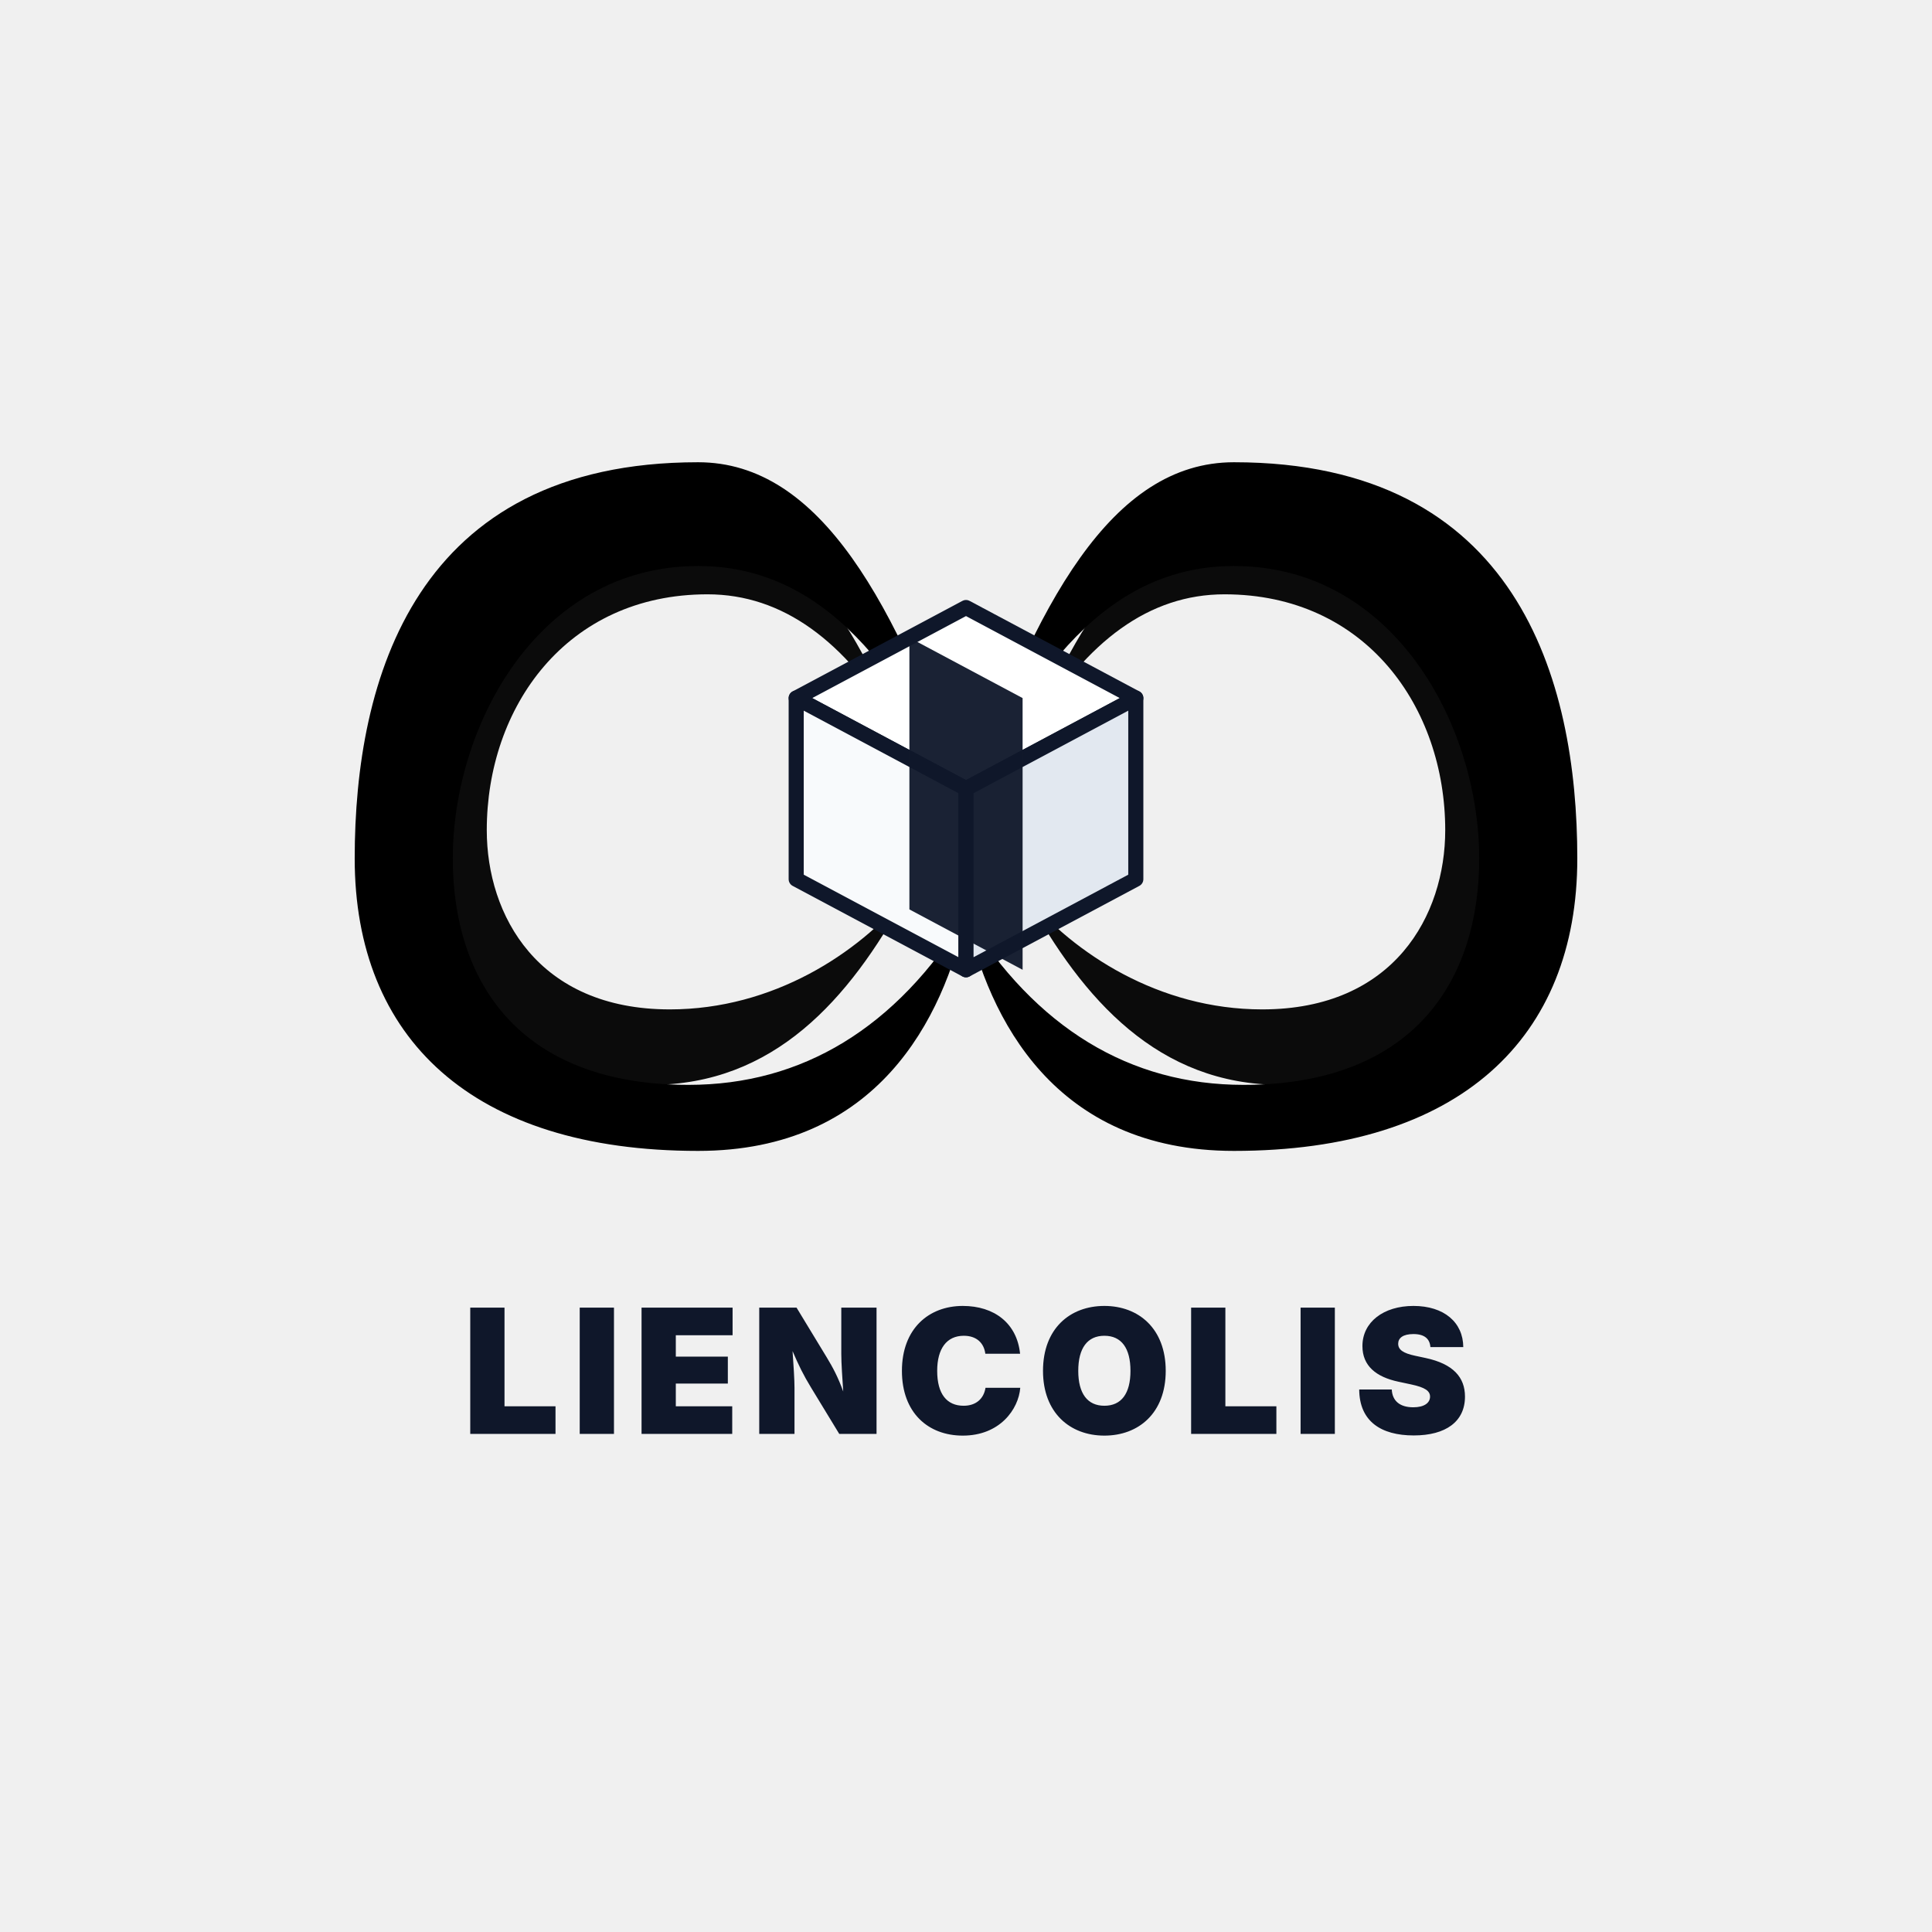
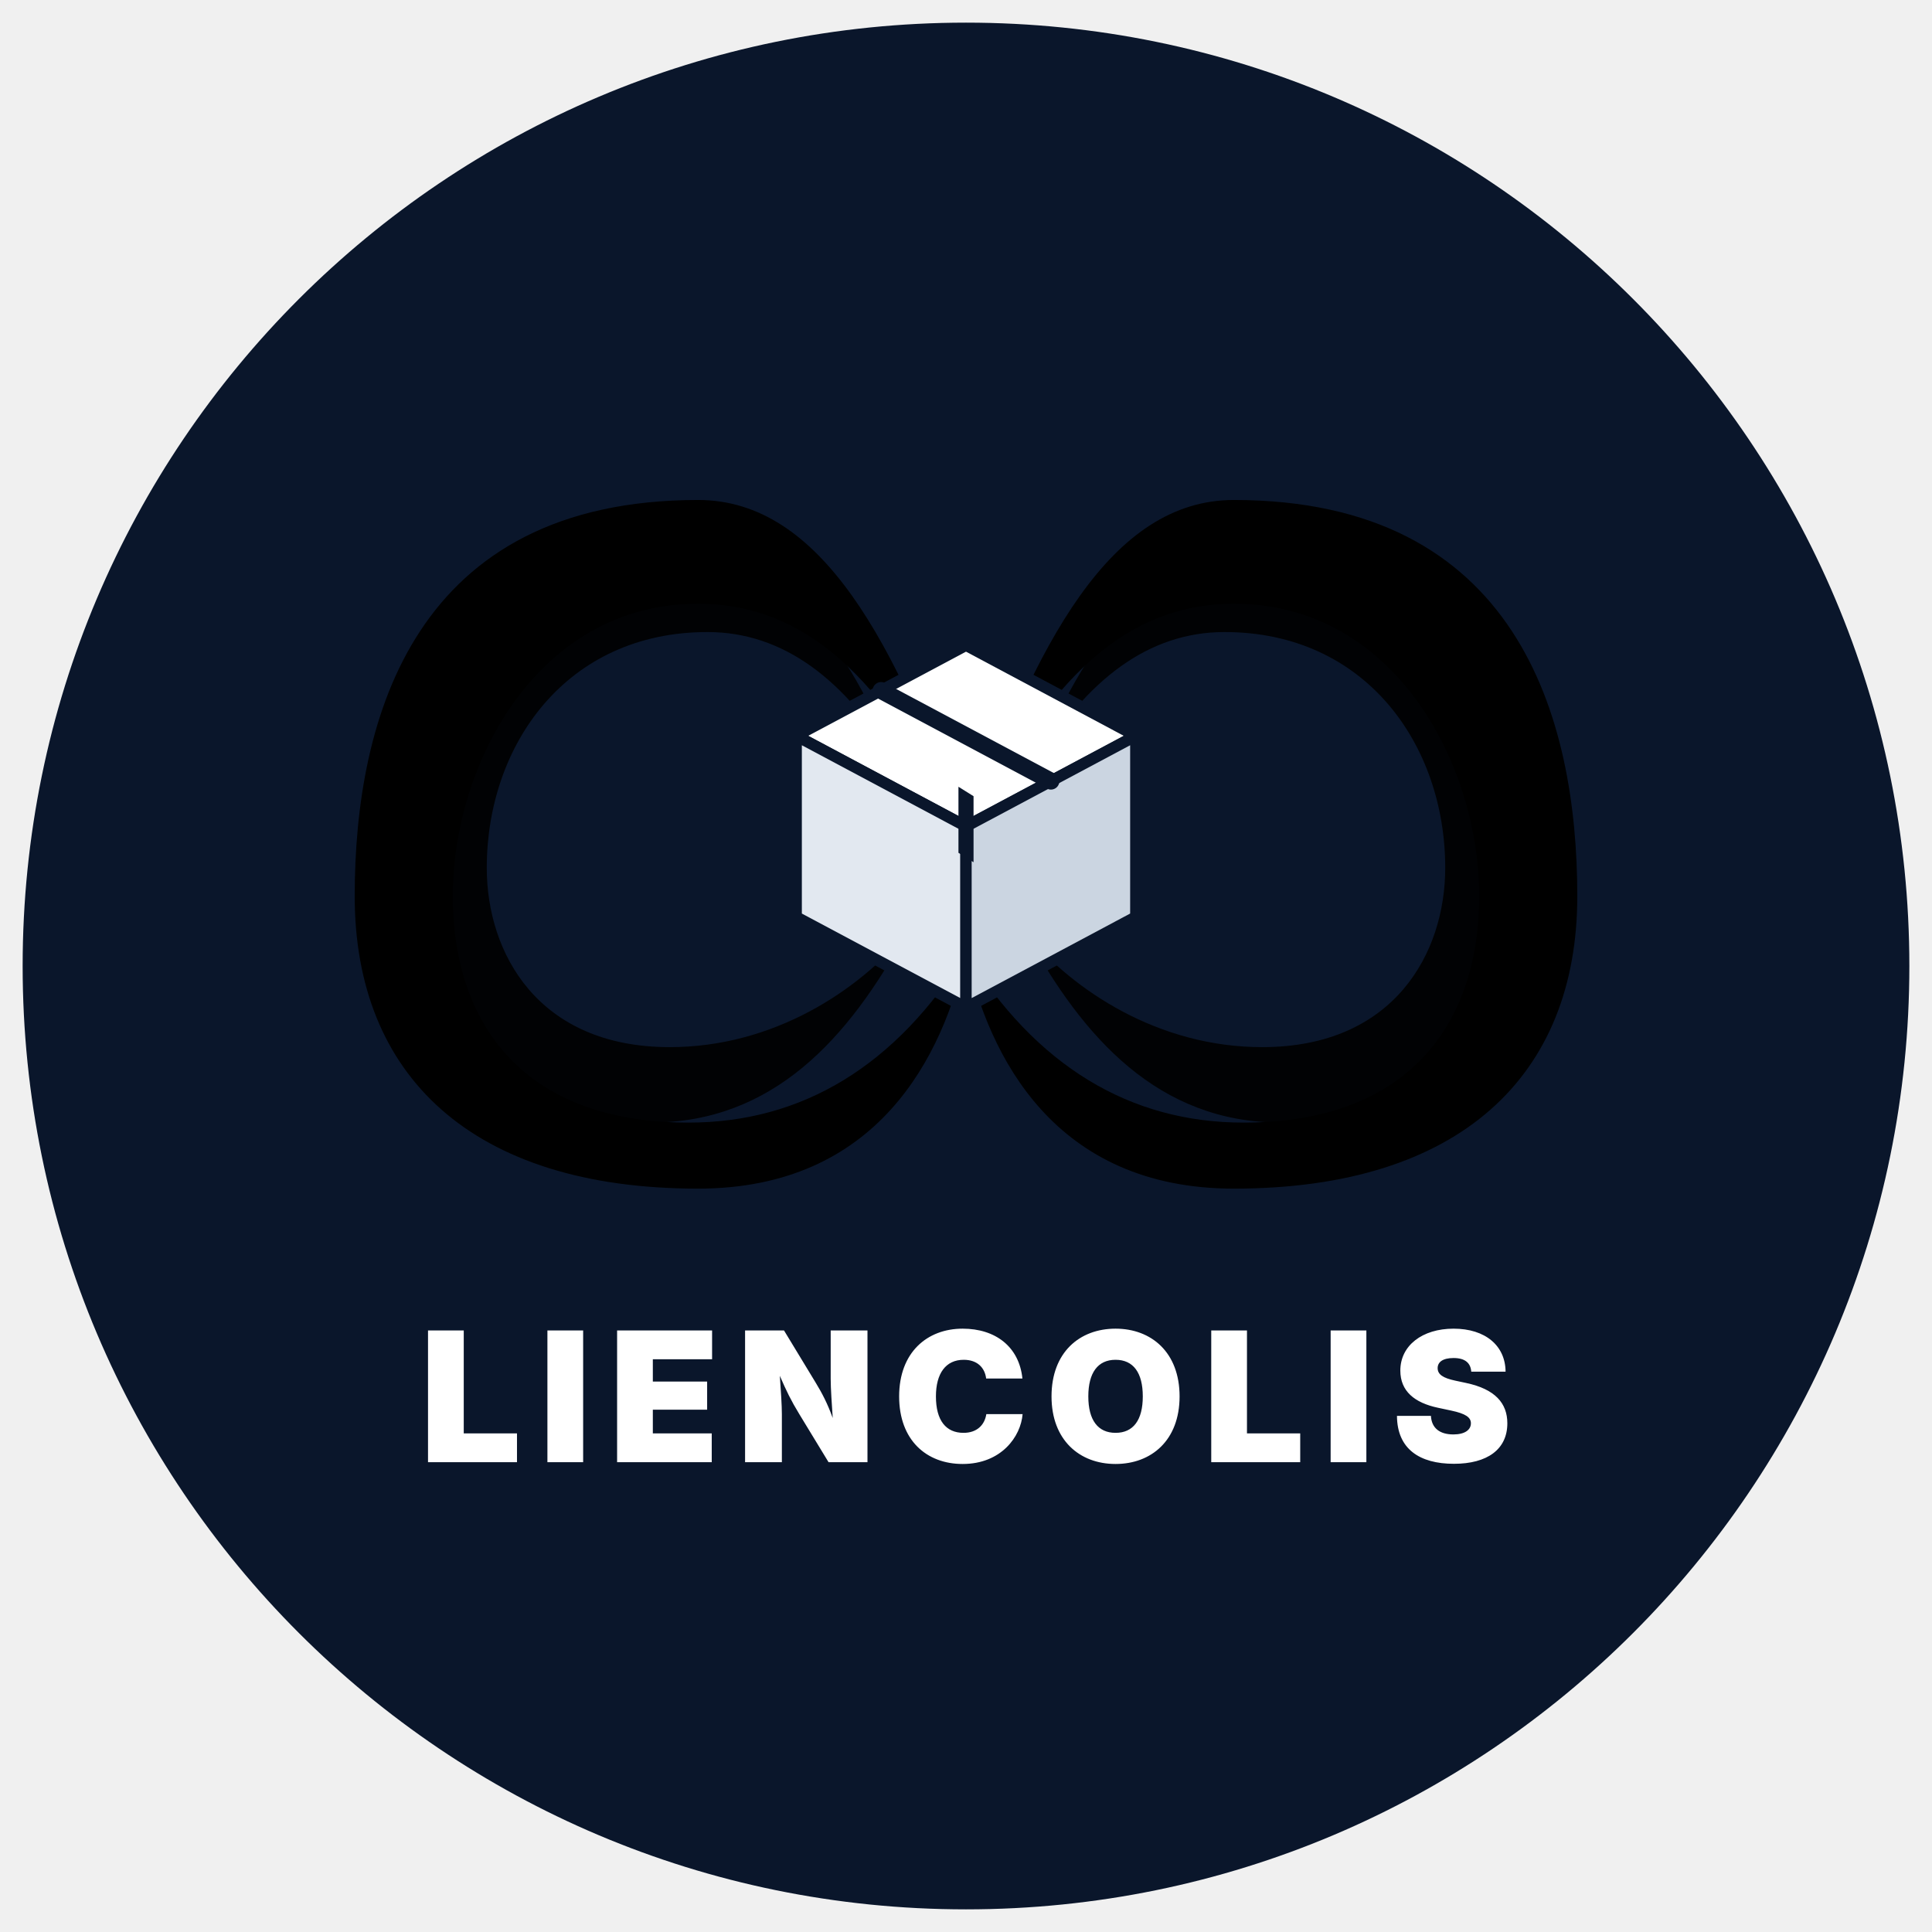
<svg xmlns="http://www.w3.org/2000/svg" width="1024" height="1024" viewBox="0 0 1024 1024" fill="none">
+   <circle cx="512" cy="512" r="500" fill="#0A162B" />
  <defs>
-     <linearGradient id="greenGradMain" x1="180" y1="280" x2="490" y2="580" gradientUnits="userSpaceOnUse">
-       <stop offset="0%" stopColor="#00C853" />
-       <stop offset="50%" stopColor="#10B981" />
-       <stop offset="100%" stopColor="#047857" />
+     <linearGradient id="greenGradMain" x1="180" y1="300" x2="490" y2="600" gradientUnits="userSpaceOnUse">
+       <stop offset="0%" stopColor="#00A859" />
+       <stop offset="40%" stopColor="#10B981" />
+       <stop offset="100%" stopColor="#057A44" />
    </linearGradient>
-     <linearGradient id="greenGradShade" x1="200" y1="240" x2="450" y2="560" gradientUnits="userSpaceOnUse">
+     <linearGradient id="greenGradShade" x1="200" y1="260" x2="450" y2="580" gradientUnits="userSpaceOnUse">
      <stop offset="0%" stopColor="#22C55E" />
-       <stop offset="60%" stopColor="#059669" />
-       <stop offset="100%" stopColor="#065F46" />
+       <stop offset="60%" stopColor="#10B981" />
+       <stop offset="100%" stopColor="#046A38" />
    </linearGradient>
-     <linearGradient id="goldGradMain" x1="530" y1="280" x2="840" y2="580" gradientUnits="userSpaceOnUse">
+     <linearGradient id="goldGradMain" x1="530" y1="300" x2="840" y2="600" gradientUnits="userSpaceOnUse">
      <stop offset="0%" stopColor="#F59E0B" />
      <stop offset="40%" stopColor="#FBBF24" />
      <stop offset="100%" stopColor="#D97706" />
    </linearGradient>
-     <linearGradient id="goldGradShade" x1="570" y1="240" x2="820" y2="560" gradientUnits="userSpaceOnUse">
+     <linearGradient id="goldGradShade" x1="570" y1="260" x2="820" y2="580" gradientUnits="userSpaceOnUse">
      <stop offset="0%" stopColor="#FCD34D" />
      <stop offset="60%" stopColor="#F59E0B" />
      <stop offset="100%" stopColor="#B45309" />
    </linearGradient>
  </defs>
  <g>
-     <path d="M 370 245 C 220 245 188 360 188 455 C 188 550 250 610 370 610 C 465 610 500 540 512 485 C 475 545 425 575 365 575 C 275 575 240 520 240 455 C 240 385 285 300 370 300 C 445 300 482 370 512 425 C 475 320 435 245 370 245 Z" fill="url(#greenGradMain)" />
-     <path d="M 360 270 C 255 270 215 355 215 450 C 215 525 260 575 345 575 C 410 575 450 530 480 475 C 455 505 410 535 355 535 C 285 535 258 485 258 440 C 258 375 300 315 375 315 C 415 315 448 340 475 385 C 445 310 405 270 360 270 Z" fill="url(#greenGradShade)" opacity="0.95" />
+     <path d="M 370 265 C 220 265 188 380 188 475 C 188 570 250 630 370 630 C 465 630 500 560 512 505 C 475 565 425 595 365 595 C 275 595 240 540 240 475 C 240 405 285 320 370 320 C 445 320 482 390 512 445 C 475 340 435 265 370 265 Z" fill="url(#greenGradMain)" />
+     <path d="M 360 290 C 255 290 215 375 215 470 C 215 545 260 595 345 595 C 410 595 450 550 480 495 C 455 525 410 555 355 555 C 285 555 258 505 258 460 C 258 395 300 335 375 335 C 415 335 448 360 475 405 C 445 330 405 290 360 290 Z" fill="url(#greenGradShade)" opacity="0.9" />
  </g>
  <g>
-     <path d="M 654 245 C 804 245 836 360 836 455 C 836 550 774 610 654 610 C 559 610 524 540 512 485 C 549 545 599 575 659 575 C 749 575 784 520 784 455 C 784 385 739 300 654 300 C 579 300 542 370 512 425 C 549 320 589 245 654 245 Z" fill="url(#goldGradMain)" />
-     <path d="M 664 270 C 769 270 809 355 809 450 C 809 525 764 575 679 575 C 614 575 574 530 544 475 C 569 505 614 535 669 535 C 739 535 766 485 766 440 C 766 375 724 315 649 315 C 609 315 576 340 549 385 C 579 310 619 270 664 270 Z" fill="url(#goldGradShade)" opacity="0.95" />
+     <path d="M 654 265 C 804 265 836 380 836 475 C 836 570 774 630 654 630 C 559 630 524 560 512 505 C 549 565 599 595 659 595 C 749 595 784 540 784 475 C 784 405 739 320 654 320 C 579 320 542 390 512 445 C 549 340 589 265 654 265 Z" fill="url(#goldGradMain)" />
+     <path d="M 664 290 C 769 290 809 375 809 470 C 809 545 764 595 679 595 C 614 595 574 550 544 495 C 569 525 614 555 669 555 C 739 555 766 505 766 460 C 766 395 724 335 649 335 C 609 335 576 360 549 405 C 579 330 619 290 664 290 Z" fill="url(#goldGradShade)" opacity="0.9" />
  </g>
-   <g transform="translate(422, 322)">
-     <polygon points="90,0 180,48 90,96 0,48" fill="#FFFFFF" stroke="#0F172A" stroke-width="8" stroke-linejoin="round" />
-     <polygon points="0,48 90,96 90,192 0,144" fill="#F8FAFC" stroke="#0F172A" stroke-width="8" stroke-linejoin="round" />
-     <polygon points="90,96 180,48 180,144 90,192" fill="#E2E8F0" stroke="#0F172A" stroke-width="8" stroke-linejoin="round" />
-     <polygon points="60,16 120,48 120,192 60,160" fill="#0F172A" opacity="0.95" />
+   <g transform="translate(422, 342)">
+     <polygon points="90,0 180,48 90,96 0,48" fill="#FFFFFF" stroke="#0A162B" stroke-width="6" stroke-linejoin="round" />
+     <polygon points="0,48 90,96 90,192 0,144" fill="#E2E8F0" stroke="#0A162B" stroke-width="6" stroke-linejoin="round" />
+     <polygon points="90,96 180,48 180,144 90,192" fill="#CBD5E1" stroke="#0A162B" stroke-width="6" stroke-linejoin="round" />
+     <line x1="45" y1="24" x2="135" y2="72" stroke="#0A162B" stroke-width="9" stroke-linecap="round" />
+     <polygon points="86,75 94,80 94,115 86,110" fill="#0A162B" />
  </g>
-   <text x="512" y="760" text-anchor="middle" fill="#0F172A" font-family="'Montserrat', 'Arial Black', -apple-system, sans-serif" font-size="92" font-weight="900" letter-spacing="6">
+   <text x="512" y="775" text-anchor="middle" fill="#FFFFFF" font-family="'Plus Jakarta Sans', 'Outfit', 'Montserrat', -apple-system, sans-serif" font-size="96" font-weight="900" letter-spacing="9">
    LIENCOLIS
  </text>
</svg>
